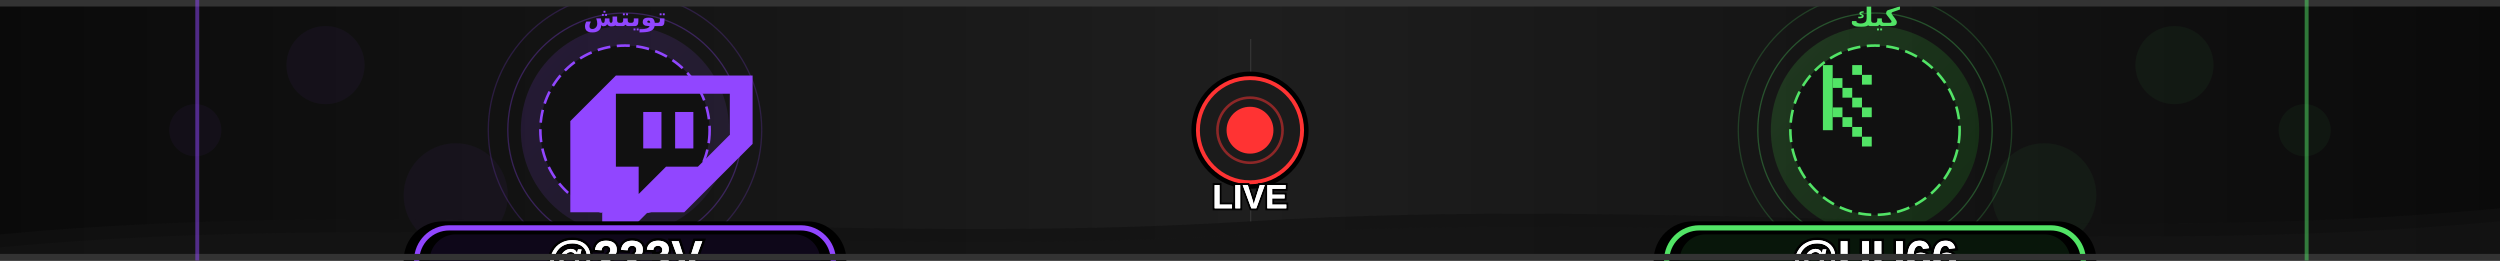
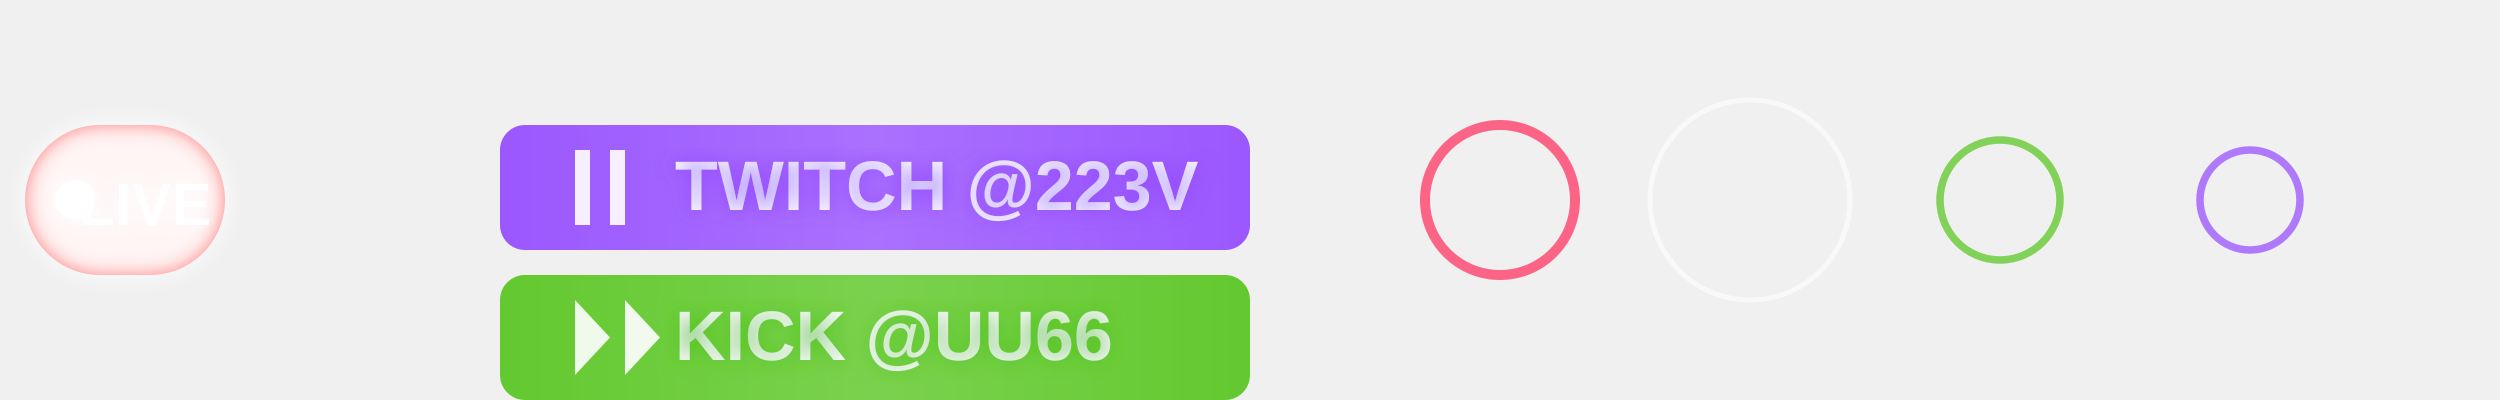
- <svg xmlns="http://www.w3.org/2000/svg" viewBox="0 0 1920 200">
-   <style>
-     @keyframes pulse {
-       0% { opacity: 0.8; }
-       50% { opacity: 1; }
-       100% { opacity: 0.8; }
-     }
-     
-     @keyframes glow {
-       0% { filter: drop-shadow(0 0 3px currentColor); }
-       50% { filter: drop-shadow(0 0 8px currentColor); }
-       100% { filter: drop-shadow(0 0 3px currentColor); }
-     }
-     
-     @keyframes live-pulse {
-       0% { r: 15; fill: #ff3333; }
-       50% { r: 18; fill: #ff5555; }
-       100% { r: 15; fill: #ff3333; }
-     }
-     
-     @keyframes border-flow {
-       0% { stroke-dashoffset: 0; }
-       100% { stroke-dashoffset: 100; }
-     }
-     
-     @keyframes rotate {
-       0% { transform: rotate(0deg); }
-       100% { transform: rotate(360deg); }
-     }
-     
-     @keyframes fade-in-out {
-       0% { opacity: 0.1; }
-       50% { opacity: 0.3; }
-       100% { opacity: 0.1; }
-     }
-     
-     .twitch-glow {
-       color: #9146FF;
-       animation: glow 3s infinite ease-in-out;
-     }
-     
-     .kick-glow {
-       color: #52E466;
-       animation: glow 3s infinite ease-in-out;
-     }
-     
-     .pulse-bg {
-       animation: pulse 2s infinite ease-in-out;
-     }
-     
-     .live-dot {
-       animation: live-pulse 1.5s infinite ease-in-out;
-     }
-     
-     .border-animate {
-       stroke-dasharray: 10, 5;
-       animation: border-flow 20s infinite linear;
-     }
-     
-     .twitch-rotate {
-       transform-origin: 480px 100px;
-       animation: rotate 60s infinite linear;
-     }
-     
-     .kick-rotate {
-       transform-origin: 1440px 100px;
-       animation: rotate 60s infinite linear reverse;
-     }
-     
-     .fade-in-out {
-       animation: fade-in-out 4s infinite ease-in-out;
-     }
-     
-     .fade-delay-1 {
-       animation-delay: 1s;
-     }
-     
-     .fade-delay-2 {
-       animation-delay: 2s;
-     }
-   </style>
+ <svg xmlns="http://www.w3.org/2000/svg" viewBox="0 0 500 80">
  <defs>
-     <linearGradient id="premium-bg" x1="0%" y1="0%" x2="100%" y2="0%">
-       <stop offset="0%" style="stop-color:#0a0a0a;stop-opacity:1" />
-       <stop offset="50%" style="stop-color:#1e1e1e;stop-opacity:1" />
-       <stop offset="100%" style="stop-color:#0a0a0a;stop-opacity:1" />
+     <filter id="glow" x="-20%" y="-20%" width="140%" height="140%">
+       <feGaussianBlur stdDeviation="2" result="blur" />
+       <feFlood flood-color="#ffffff" result="glow" />
+       <feComposite in="glow" in2="blur" operator="in" result="softglow" />
+       <feComposite in="softglow" in2="SourceGraphic" operator="over" />
+     </filter>
+     <filter id="twitchGlow" x="-20%" y="-20%" width="140%" height="140%">
+       <feGaussianBlur stdDeviation="2" result="blur" />
+       <feFlood flood-color="#9146ff" result="glow" />
+       <feComposite in="glow" in2="blur" operator="in" result="softglow" />
+       <feComposite in="softglow" in2="SourceGraphic" operator="over" />
+     </filter>
+     <filter id="kickGlow" x="-20%" y="-20%" width="140%" height="140%">
+       <feGaussianBlur stdDeviation="2" result="blur" />
+       <feFlood flood-color="#53c41a" result="glow" />
+       <feComposite in="glow" in2="blur" operator="in" result="softglow" />
+       <feComposite in="softglow" in2="SourceGraphic" operator="over" />
+     </filter>
+     <linearGradient id="shine" x1="0%" y1="0%" x2="100%" y2="0%">
+       <stop offset="0%" stop-color="#ffffff" stop-opacity="0" />
+       <stop offset="50%" stop-color="#ffffff" stop-opacity="0.3" />
+       <stop offset="100%" stop-color="#ffffff" stop-opacity="0" />
+       <animate attributeName="x1" from="-100%" to="100%" dur="3s" repeatCount="indefinite" />
+       <animate attributeName="x2" from="0%" to="200%" dur="3s" repeatCount="indefinite" />
    </linearGradient>
-     <linearGradient id="twitch-glow" x1="0%" y1="0%" x2="100%" y2="100%">
-       <stop offset="0%" style="stop-color:#9146FF;stop-opacity:1" />
-       <stop offset="100%" style="stop-color:#6441a5;stop-opacity:1" />
-     </linearGradient>
-     <linearGradient id="kick-glow" x1="0%" y1="0%" x2="100%" y2="100%">
-       <stop offset="0%" style="stop-color:#5eff5e;stop-opacity:1" />
-       <stop offset="100%" style="stop-color:#23c023;stop-opacity:1" />
-     </linearGradient>
-     <filter id="premium-glow" x="-30%" y="-30%" width="160%" height="160%">
-       <feGaussianBlur stdDeviation="5" result="blur" />
-       <feComposite in="SourceGraphic" in2="blur" operator="over" />
-     </filter>
  </defs>
-   <rect x="0" y="0" width="1920" height="200" fill="url(#premium-bg)" />
-   <path d="M0,180 C320,150 640,190 960,170 C1280,150 1600,190 1920,160 L1920,200 L0,200 Z" fill="#111" opacity="0.7" class="pulse-bg" />
-   <path d="M0,190 C320,160 640,200 960,180 C1280,160 1600,200 1920,170 L1920,200 L0,200 Z" fill="#151515" opacity="0.5" class="pulse-bg fade-delay-1" />
-   <rect x="960" y="30" width="1" height="140" fill="#333" />
-   <circle cx="250" cy="50" r="30" fill="#9146FF" opacity="0.05" class="fade-in-out" />
-   <circle cx="350" cy="150" r="40" fill="#9146FF" opacity="0.05" class="fade-in-out fade-delay-1" />
-   <circle cx="150" cy="100" r="20" fill="#9146FF" opacity="0.05" class="fade-in-out fade-delay-2" />
-   <circle cx="1670" cy="50" r="30" fill="#52E466" opacity="0.05" class="fade-in-out" />
-   <circle cx="1570" cy="150" r="40" fill="#52E466" opacity="0.05" class="fade-in-out fade-delay-1" />
-   <circle cx="1770" cy="100" r="20" fill="#52E466" opacity="0.05" class="fade-in-out fade-delay-2" />
-   <g transform="translate(480, 100)">
-     <circle cx="0" cy="0" r="80" fill="url(#twitch-glow)" opacity="0.15" class="pulse-bg" />
-     <circle cx="0" cy="0" r="65" fill="#111" stroke="#9146FF" stroke-width="2" class="border-animate twitch-glow" />
-     <circle cx="0" cy="0" r="90" fill="none" stroke="#9146FF" stroke-width="1" opacity="0.3" class="twitch-rotate" />
-     <circle cx="0" cy="0" r="105" fill="none" stroke="#9146FF" stroke-width="1" opacity="0.2" class="twitch-rotate" style="animation-direction: reverse;" />
-     <g transform="scale(0.07) translate(-600, -600)" class="twitch-glow">
-       <path d="M500,0L0,500v1000h350v500l500-500h400l750-750V0H500z M1750,650l-350,350h-350l-300,300v-300H500V200h1250V650z" fill="#9146FF" />
-       <rect x="1150" y="400" width="200" height="400" fill="#9146FF" />
-       <rect x="800" y="400" width="200" height="400" fill="#9146FF" />
-     </g>
-     <rect x="-170" y="70" width="340" height="60" rx="30" ry="30" fill="black" />
-     <rect x="-160" y="75" width="320" height="50" rx="25" ry="25" fill="rgba(0,0,0,1)" stroke="#9146FF" stroke-width="4" class="twitch-glow" />
-     <rect x="-150" y="80" width="300" height="40" rx="20" ry="20" fill="rgba(145,70,255,0.1)" />
-     <text x="0" y="110" font-family="Arial, sans-serif" font-size="36" font-weight="bold" fill="white" text-anchor="middle" stroke="#000" stroke-width="4" paint-order="stroke">@223V</text>
-     <text x="0" y="110" font-family="Arial, sans-serif" font-size="36" font-weight="bold" fill="white" text-anchor="middle">@223V</text>
-     <text x="0" y="-80" font-family="Arial, sans-serif" font-size="20" fill="#9146FF" text-anchor="middle" font-weight="bold" class="twitch-glow">تويتش</text>
+   <g transform="translate(25, 40)" filter="url(#glow)">
+     <rect x="-20" y="-15" width="40" height="30" rx="15" fill="#ff0000" opacity="0.9" />
+     <circle cx="-10" cy="0" r="4" fill="#ffffff">
+       <animate attributeName="opacity" values="1;0.4;1" dur="1.5s" repeatCount="indefinite" />
+     </circle>
+     <text x="4" y="5" font-family="Arial, sans-serif" font-weight="bold" font-size="12" fill="white" text-anchor="middle">LIVE</text>
  </g>
-   <g transform="translate(1440, 100)">
-     <circle cx="0" cy="0" r="80" fill="url(#kick-glow)" opacity="0.15" class="pulse-bg" />
-     <circle cx="0" cy="0" r="65" fill="#111" stroke="#52E466" stroke-width="2" class="border-animate kick-glow" />
-     <circle cx="0" cy="0" r="90" fill="none" stroke="#52E466" stroke-width="1" opacity="0.3" class="kick-rotate" />
-     <circle cx="0" cy="0" r="105" fill="none" stroke="#52E466" stroke-width="1" opacity="0.2" class="kick-rotate" style="animation-direction: reverse;" />
-     <g transform="scale(2.5) translate(-10, -10)" class="kick-glow">
-       <rect x="-6" y="-10" width="3" height="20" fill="#52E466" />
-       <rect x="-3" y="-6" width="3" height="3" fill="#52E466" />
-       <rect x="0" y="-3" width="3" height="3" fill="#52E466" />
-       <rect x="3" y="0" width="3" height="3" fill="#52E466" />
-       <rect x="6" y="3" width="3" height="3" fill="#52E466" />
-       <rect x="3" y="-10" width="3" height="3" fill="#52E466" />
-       <rect x="6" y="-7" width="3" height="3" fill="#52E466" />
-       <rect x="-3" y="3" width="3" height="3" fill="#52E466" />
-       <rect x="0" y="6" width="3" height="3" fill="#52E466" />
-       <rect x="3" y="9" width="3" height="3" fill="#52E466" />
-       <rect x="6" y="12" width="3" height="3" fill="#52E466" />
-     </g>
-     <rect x="-170" y="70" width="340" height="60" rx="30" ry="30" fill="black" />
-     <rect x="-160" y="75" width="320" height="50" rx="25" ry="25" fill="rgba(0,0,0,1)" stroke="#52E466" stroke-width="4" class="kick-glow" />
-     <rect x="-150" y="80" width="300" height="40" rx="20" ry="20" fill="rgba(82,228,102,0.1)" />
-     <text x="0" y="110" font-family="Arial, sans-serif" font-size="36" font-weight="bold" fill="white" text-anchor="middle" stroke="#000" stroke-width="4" paint-order="stroke">@UU66</text>
-     <text x="0" y="110" font-family="Arial, sans-serif" font-size="36" font-weight="bold" fill="white" text-anchor="middle">@UU66</text>
-     <text x="0" y="-80" font-family="Arial, sans-serif" font-size="20" fill="#52E466" text-anchor="middle" font-weight="bold" class="kick-glow">كيك</text>
+   <g transform="translate(100, 25)">
+     <rect x="0" y="0" width="150" height="25" rx="5" fill="#9146ff" opacity="0.9">
+       <animate attributeName="opacity" values="0.9;1;0.9" dur="3s" repeatCount="indefinite" />
+     </rect>
+     <rect x="0" y="0" width="150" height="25" rx="5" fill="url(#shine)" opacity="0.5" />
+     <path d="M15,5 v15 h3 v-15 h-3 M22,5 v15 h3 v-15 h-3" fill="white" opacity="0.9" />
+     <text x="35" y="17" font-family="Arial, sans-serif" font-weight="bold" font-size="14" fill="white" text-anchor="start" filter="url(#twitchGlow)">
+       TWITCH @223V
+     </text>
  </g>
-   <g transform="translate(960, 100)">
-     <circle cx="0" cy="0" r="45" fill="black" />
-     <circle cx="0" cy="0" r="40" fill="rgba(30,30,30,0.9)" stroke="#ff3333" stroke-width="3" class="pulse-bg" />
-     <circle cx="0" cy="0" r="18" fill="#ff3333" class="live-dot" />
-     <circle cx="0" cy="0" r="25" fill="none" stroke="#ff3333" stroke-width="2" opacity="0.5" class="pulse-bg" />
-     <text x="0" y="60" font-family="Arial, sans-serif" font-size="26" font-weight="bold" fill="white" text-anchor="middle" stroke="black" stroke-width="3" paint-order="stroke">LIVE</text>
-     <text x="0" y="60" font-family="Arial, sans-serif" font-size="26" font-weight="bold" fill="white" text-anchor="middle">LIVE</text>
+   <g transform="translate(100, 55)">
+     <rect x="0" y="0" width="150" height="25" rx="5" fill="#53c41a" opacity="0.9">
+       <animate attributeName="opacity" values="0.9;1;0.9" dur="3s" repeatCount="indefinite" />
+     </rect>
+     <rect x="0" y="0" width="150" height="25" rx="5" fill="url(#shine)" opacity="0.5" />
+     <path d="M15,5 l7,7.5 l-7,7.5 v-15 M25,5 l7,7.5 l-7,7.5 v-15" fill="white" opacity="0.9" />
+     <text x="35" y="17" font-family="Arial, sans-serif" font-weight="bold" font-size="14" fill="white" text-anchor="start" filter="url(#kickGlow)">
+       KICK @UU66
+     </text>
  </g>
-   <rect x="0" y="0" width="1920" height="5" fill="#333" />
-   <rect x="0" y="195" width="1920" height="5" fill="#333" />
-   <rect x="150" y="0" width="3" height="200" fill="#9146FF" opacity="0.5" class="twitch-glow" />
-   <rect x="1770" y="0" width="3" height="200" fill="#52E466" opacity="0.5" class="kick-glow" />
+   <circle cx="300" cy="40" r="15" fill="none" stroke="#ff416c" stroke-width="2" opacity="0.8">
+     <animate attributeName="r" values="15;17;15" dur="4s" repeatCount="indefinite" />
+   </circle>
+   <circle cx="350" cy="40" r="20" fill="none" stroke="#ffffff" stroke-width="1" opacity="0.6">
+     <animate attributeName="opacity" values="0.6;0.8;0.6" dur="3s" repeatCount="indefinite" />
+   </circle>
+   <circle cx="400" cy="40" r="12" fill="none" stroke="#53c41a" stroke-width="1.5" opacity="0.7">
+     <animate attributeName="r" values="12;14;12" dur="5s" repeatCount="indefinite" />
+   </circle>
+   <circle cx="450" cy="40" r="10" fill="none" stroke="#9146ff" stroke-width="1.5" opacity="0.7">
+     <animate attributeName="r" values="10;12;10" dur="4.5s" repeatCount="indefinite" />
+   </circle>
</svg>
